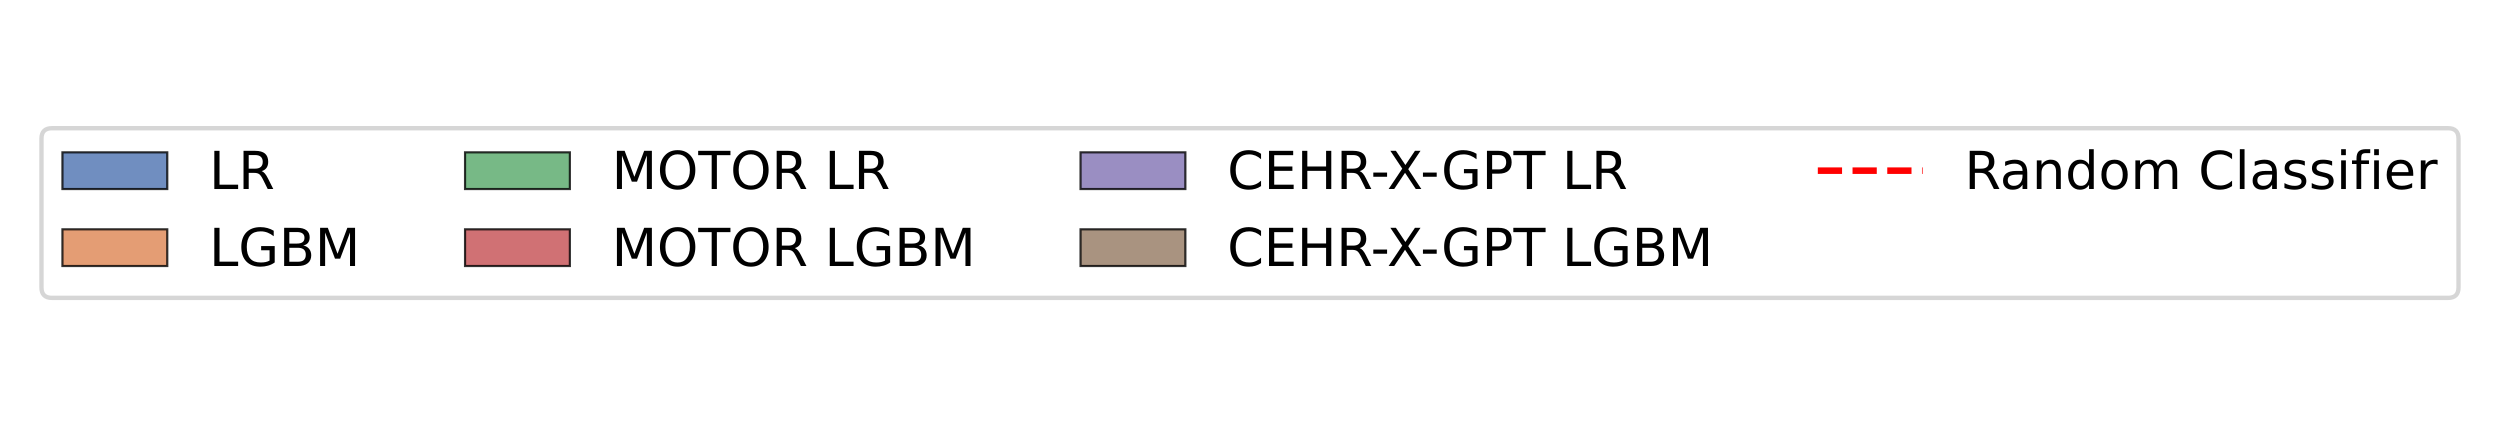
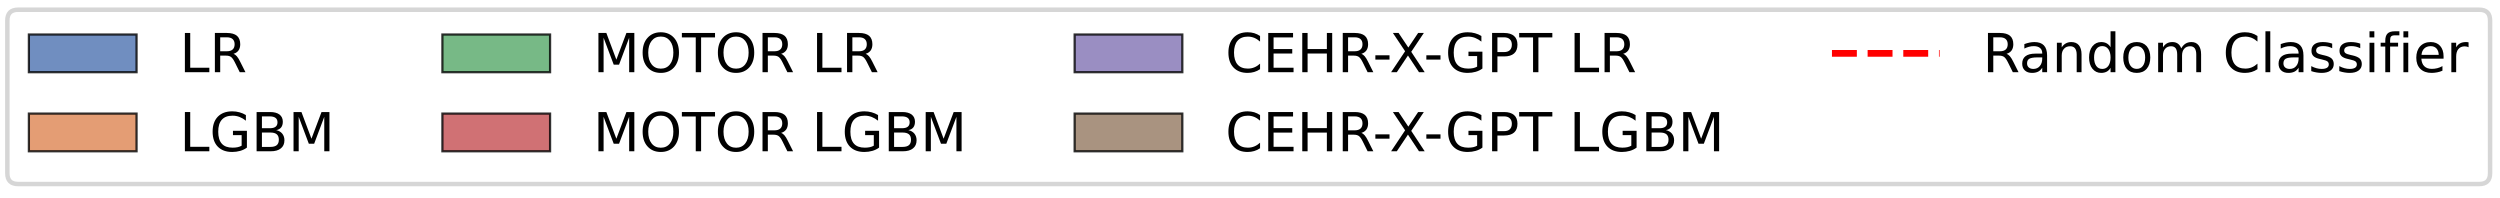
- <svg xmlns="http://www.w3.org/2000/svg" xmlns:xlink="http://www.w3.org/1999/xlink" width="572.4pt" height="97.56pt" viewBox="0 0 572.4 97.56">
+ <svg xmlns="http://www.w3.org/2000/svg" xmlns:xlink="http://www.w3.org/1999/xlink" width="557.257pt" height="44.087pt" viewBox="0 0 557.257 44.087">
  <defs>
    <g>
      <g id="glyph-0-0">
        <path d="M 1.176 -8.746 L 2.363 -8.746 L 2.363 -0.996 L 6.625 -0.996 L 6.625 0 L 1.176 0 Z M 1.176 -8.746 " />
      </g>
      <g id="glyph-0-1">
        <path d="M 5.328 -4.105 C 5.578 -4.008 5.832 -3.828 6.07 -3.551 C 6.312 -3.266 6.551 -2.879 6.793 -2.387 L 7.992 0 L 6.719 0 L 5.605 -2.242 C 5.316 -2.82 5.027 -3.215 4.766 -3.406 C 4.488 -3.602 4.117 -3.695 3.648 -3.695 L 2.363 -3.695 L 2.363 0 L 1.176 0 L 1.176 -8.746 L 3.852 -8.746 C 4.848 -8.746 5.594 -8.531 6.086 -8.125 C 6.574 -7.703 6.828 -7.066 6.828 -6.227 C 6.828 -5.676 6.695 -5.207 6.445 -4.848 C 6.18 -4.488 5.809 -4.234 5.328 -4.105 Z M 2.363 -7.777 L 2.363 -4.668 L 3.852 -4.668 C 4.414 -4.668 4.848 -4.801 5.137 -5.062 C 5.426 -5.328 5.578 -5.711 5.578 -6.227 C 5.578 -6.73 5.426 -7.117 5.137 -7.379 C 4.848 -7.645 4.414 -7.777 3.852 -7.777 Z M 2.363 -7.777 " />
      </g>
      <g id="glyph-0-2">
        <path d="M 7.141 -1.246 L 7.141 -3.602 L 5.207 -3.602 L 5.207 -4.57 L 8.316 -4.57 L 8.316 -0.816 C 7.859 -0.48 7.355 -0.238 6.805 -0.086 C 6.254 0.07 5.664 0.156 5.039 0.156 C 3.672 0.156 2.594 -0.238 1.824 -1.031 C 1.055 -1.824 0.672 -2.941 0.672 -4.367 C 0.672 -5.785 1.055 -6.898 1.824 -7.703 C 2.594 -8.496 3.672 -8.902 5.039 -8.902 C 5.605 -8.902 6.145 -8.832 6.66 -8.688 C 7.176 -8.543 7.656 -8.34 8.09 -8.074 L 8.09 -6.816 C 7.645 -7.176 7.176 -7.453 6.684 -7.645 C 6.191 -7.836 5.676 -7.934 5.137 -7.934 C 4.055 -7.934 3.254 -7.633 2.723 -7.031 C 2.184 -6.434 1.922 -5.543 1.922 -4.367 C 1.922 -3.18 2.184 -2.293 2.723 -1.691 C 3.254 -1.094 4.055 -0.805 5.137 -0.805 C 5.543 -0.805 5.914 -0.84 6.254 -0.91 C 6.59 -0.984 6.875 -1.094 7.141 -1.246 Z M 7.141 -1.246 " />
      </g>
      <g id="glyph-0-3">
        <path d="M 2.363 -4.176 L 2.363 -0.973 L 4.262 -0.973 C 4.895 -0.973 5.363 -1.105 5.676 -1.367 C 5.977 -1.633 6.133 -2.027 6.133 -2.578 C 6.133 -3.121 5.977 -3.516 5.676 -3.781 C 5.363 -4.043 4.895 -4.176 4.262 -4.176 Z M 2.363 -7.777 L 2.363 -5.137 L 4.117 -5.137 C 4.691 -5.137 5.113 -5.242 5.398 -5.461 C 5.688 -5.676 5.832 -6 5.832 -6.457 C 5.832 -6.887 5.688 -7.223 5.398 -7.441 C 5.113 -7.656 4.691 -7.777 4.117 -7.777 Z M 1.176 -8.746 L 4.199 -8.746 C 5.102 -8.746 5.797 -8.555 6.289 -8.184 C 6.77 -7.801 7.02 -7.273 7.02 -6.59 C 7.02 -6.047 6.887 -5.617 6.637 -5.305 C 6.383 -4.992 6.023 -4.789 5.543 -4.715 C 6.121 -4.586 6.574 -4.32 6.898 -3.926 C 7.211 -3.527 7.379 -3.035 7.379 -2.449 C 7.379 -1.656 7.105 -1.055 6.574 -0.637 C 6.047 -0.203 5.293 0 4.32 0 L 1.176 0 Z M 1.176 -8.746 " />
      </g>
      <g id="glyph-0-4">
        <path d="M 1.176 -8.746 L 2.941 -8.746 L 5.172 -2.797 L 7.414 -8.746 L 9.18 -8.746 L 9.18 0 L 8.027 0 L 8.027 -7.68 L 5.773 -1.68 L 4.586 -1.68 L 2.328 -7.68 L 2.328 0 L 1.176 0 Z M 1.176 -8.746 " />
      </g>
      <g id="glyph-0-5">
        <path d="M 4.727 -7.945 C 3.863 -7.945 3.18 -7.621 2.676 -6.984 C 2.172 -6.336 1.922 -5.473 1.922 -4.367 C 1.922 -3.266 2.172 -2.387 2.676 -1.754 C 3.18 -1.105 3.863 -0.793 4.727 -0.793 C 5.578 -0.793 6.266 -1.105 6.77 -1.754 C 7.273 -2.387 7.523 -3.266 7.523 -4.367 C 7.523 -5.473 7.273 -6.336 6.77 -6.984 C 6.266 -7.621 5.578 -7.945 4.727 -7.945 Z M 4.727 -8.902 C 5.953 -8.902 6.926 -8.484 7.668 -7.668 C 8.398 -6.852 8.773 -5.746 8.773 -4.367 C 8.773 -2.977 8.398 -1.883 7.668 -1.066 C 6.926 -0.254 5.953 0.156 4.727 0.156 C 3.492 0.156 2.508 -0.254 1.777 -1.066 C 1.031 -1.883 0.672 -2.977 0.672 -4.367 C 0.672 -5.746 1.031 -6.852 1.777 -7.668 C 2.508 -8.484 3.492 -8.902 4.727 -8.902 Z M 4.727 -8.902 " />
      </g>
      <g id="glyph-0-6">
        <path d="M -0.023 -8.746 L 7.367 -8.746 L 7.367 -7.754 L 4.262 -7.754 L 4.262 0 L 3.07 0 L 3.07 -7.754 L -0.023 -7.754 Z M -0.023 -8.746 " />
      </g>
      <g id="glyph-0-7">
</g>
      <g id="glyph-0-8">
        <path d="M 7.727 -8.074 L 7.727 -6.828 C 7.32 -7.188 6.898 -7.465 6.445 -7.656 C 5.988 -7.836 5.52 -7.934 5.016 -7.934 C 4.008 -7.934 3.238 -7.621 2.711 -7.008 C 2.184 -6.395 1.922 -5.52 1.922 -4.367 C 1.922 -3.215 2.184 -2.328 2.711 -1.715 C 3.238 -1.105 4.008 -0.805 5.016 -0.805 C 5.52 -0.805 5.988 -0.887 6.445 -1.078 C 6.898 -1.262 7.32 -1.535 7.727 -1.906 L 7.727 -0.672 C 7.309 -0.383 6.863 -0.18 6.406 -0.047 C 5.953 0.086 5.461 0.156 4.945 0.156 C 3.625 0.156 2.578 -0.238 1.812 -1.043 C 1.043 -1.848 0.672 -2.953 0.672 -4.367 C 0.672 -5.773 1.043 -6.875 1.812 -7.691 C 2.578 -8.496 3.625 -8.902 4.945 -8.902 C 5.473 -8.902 5.965 -8.832 6.422 -8.699 C 6.875 -8.555 7.32 -8.352 7.727 -8.074 Z M 7.727 -8.074 " />
      </g>
      <g id="glyph-0-9">
        <path d="M 1.176 -8.746 L 6.707 -8.746 L 6.707 -7.754 L 2.363 -7.754 L 2.363 -5.16 L 6.527 -5.16 L 6.527 -4.164 L 2.363 -4.164 L 2.363 -0.996 L 6.816 -0.996 L 6.816 0 L 1.176 0 Z M 1.176 -8.746 " />
      </g>
      <g id="glyph-0-10">
        <path d="M 1.176 -8.746 L 2.363 -8.746 L 2.363 -5.16 L 6.66 -5.16 L 6.66 -8.746 L 7.848 -8.746 L 7.848 0 L 6.66 0 L 6.66 -4.164 L 2.363 -4.164 L 2.363 0 L 1.176 0 Z M 1.176 -8.746 " />
      </g>
      <g id="glyph-0-11">
        <path d="M 0.59 -3.77 L 3.742 -3.77 L 3.742 -2.809 L 0.59 -2.809 Z M 0.59 -3.77 " />
      </g>
      <g id="glyph-0-12">
        <path d="M 0.758 -8.746 L 2.027 -8.746 L 4.199 -5.496 L 6.383 -8.746 L 7.656 -8.746 L 4.848 -4.547 L 7.848 0 L 6.574 0 L 4.117 -3.719 L 1.633 0 L 0.359 0 L 3.48 -4.668 Z M 0.758 -8.746 " />
      </g>
      <g id="glyph-0-13">
        <path d="M 2.363 -7.777 L 2.363 -4.488 L 3.852 -4.488 C 4.402 -4.488 4.824 -4.621 5.125 -4.906 C 5.426 -5.195 5.578 -5.605 5.578 -6.133 C 5.578 -6.66 5.426 -7.055 5.125 -7.344 C 4.824 -7.633 4.402 -7.777 3.852 -7.777 Z M 1.176 -8.746 L 3.852 -8.746 C 4.824 -8.746 5.566 -8.52 6.07 -8.074 C 6.574 -7.633 6.828 -6.984 6.828 -6.133 C 6.828 -5.27 6.574 -4.609 6.07 -4.176 C 5.566 -3.73 4.824 -3.516 3.852 -3.516 L 2.363 -3.516 L 2.363 0 L 1.176 0 Z M 1.176 -8.746 " />
      </g>
      <g id="glyph-0-14">
        <path d="M 4.117 -3.301 C 3.238 -3.301 2.641 -3.191 2.305 -3 C 1.969 -2.797 1.801 -2.461 1.801 -1.98 C 1.801 -1.598 1.922 -1.285 2.172 -1.066 C 2.426 -0.84 2.773 -0.73 3.203 -0.73 C 3.805 -0.73 4.285 -0.938 4.645 -1.367 C 5.004 -1.789 5.184 -2.352 5.184 -3.059 L 5.184 -3.301 Z M 6.266 -3.742 L 6.266 0 L 5.184 0 L 5.184 -0.996 C 4.934 -0.59 4.621 -0.301 4.262 -0.121 C 3.898 0.059 3.445 0.156 2.914 0.156 C 2.242 0.156 1.703 -0.023 1.309 -0.395 C 0.91 -0.77 0.719 -1.273 0.719 -1.906 C 0.719 -2.641 0.961 -3.191 1.465 -3.574 C 1.957 -3.949 2.688 -4.141 3.672 -4.141 L 5.184 -4.141 L 5.184 -4.246 C 5.184 -4.738 5.016 -5.125 4.691 -5.398 C 4.367 -5.664 3.91 -5.809 3.324 -5.809 C 2.941 -5.809 2.578 -5.762 2.219 -5.664 C 1.859 -5.566 1.523 -5.438 1.199 -5.27 L 1.199 -6.266 C 1.586 -6.406 1.969 -6.527 2.34 -6.602 C 2.711 -6.672 3.07 -6.719 3.434 -6.719 C 4.379 -6.719 5.09 -6.469 5.555 -5.977 C 6.023 -5.484 6.266 -4.738 6.266 -3.742 Z M 6.266 -3.742 " />
      </g>
      <g id="glyph-0-15">
        <path d="M 6.59 -3.961 L 6.59 0 L 5.508 0 L 5.508 -3.926 C 5.508 -4.547 5.375 -5.004 5.137 -5.316 C 4.895 -5.629 4.535 -5.785 4.055 -5.785 C 3.469 -5.785 3.012 -5.594 2.676 -5.219 C 2.34 -4.848 2.172 -4.344 2.172 -3.707 L 2.172 0 L 1.094 0 L 1.094 -6.562 L 2.172 -6.562 L 2.172 -5.543 C 2.426 -5.93 2.723 -6.227 3.086 -6.422 C 3.434 -6.613 3.84 -6.719 4.297 -6.719 C 5.039 -6.719 5.617 -6.48 6 -6.012 C 6.383 -5.543 6.59 -4.859 6.59 -3.961 Z M 6.59 -3.961 " />
      </g>
      <g id="glyph-0-16">
        <path d="M 5.449 -5.566 L 5.449 -9.121 L 6.527 -9.121 L 6.527 0 L 5.449 0 L 5.449 -0.984 C 5.219 -0.59 4.934 -0.301 4.586 -0.121 C 4.234 0.059 3.828 0.156 3.348 0.156 C 2.555 0.156 1.906 -0.156 1.402 -0.781 C 0.898 -1.402 0.66 -2.242 0.66 -3.277 C 0.66 -4.309 0.898 -5.137 1.402 -5.773 C 1.906 -6.395 2.555 -6.719 3.348 -6.719 C 3.828 -6.719 4.234 -6.625 4.586 -6.434 C 4.934 -6.238 5.219 -5.953 5.449 -5.566 Z M 1.777 -3.277 C 1.777 -2.484 1.934 -1.859 2.258 -1.402 C 2.578 -0.949 3.023 -0.73 3.602 -0.73 C 4.176 -0.73 4.621 -0.949 4.957 -1.402 C 5.281 -1.859 5.449 -2.484 5.449 -3.277 C 5.449 -4.066 5.281 -4.68 4.957 -5.137 C 4.621 -5.594 4.176 -5.82 3.602 -5.82 C 3.023 -5.82 2.578 -5.594 2.258 -5.137 C 1.934 -4.68 1.777 -4.066 1.777 -3.277 Z M 1.777 -3.277 " />
      </g>
      <g id="glyph-0-17">
        <path d="M 3.672 -5.809 C 3.098 -5.809 2.641 -5.578 2.305 -5.125 C 1.969 -4.668 1.801 -4.055 1.801 -3.277 C 1.801 -2.484 1.957 -1.871 2.293 -1.414 C 2.629 -0.961 3.086 -0.742 3.672 -0.742 C 4.246 -0.742 4.703 -0.961 5.039 -1.414 C 5.375 -1.871 5.543 -2.484 5.543 -3.277 C 5.543 -4.043 5.375 -4.668 5.039 -5.125 C 4.703 -5.578 4.246 -5.809 3.672 -5.809 Z M 3.672 -6.719 C 4.609 -6.719 5.34 -6.406 5.879 -5.809 C 6.406 -5.195 6.684 -4.355 6.684 -3.277 C 6.684 -2.195 6.406 -1.355 5.879 -0.758 C 5.34 -0.145 4.609 0.156 3.672 0.156 C 2.723 0.156 1.98 -0.145 1.453 -0.758 C 0.926 -1.355 0.66 -2.195 0.66 -3.277 C 0.66 -4.355 0.926 -5.195 1.453 -5.809 C 1.98 -6.406 2.723 -6.719 3.672 -6.719 Z M 3.672 -6.719 " />
      </g>
      <g id="glyph-0-18">
        <path d="M 6.238 -5.305 C 6.504 -5.785 6.828 -6.133 7.199 -6.371 C 7.57 -6.602 8.016 -6.719 8.531 -6.719 C 9.203 -6.719 9.73 -6.48 10.105 -6 C 10.477 -5.52 10.668 -4.836 10.668 -3.961 L 10.668 0 L 9.59 0 L 9.59 -3.926 C 9.59 -4.547 9.469 -5.016 9.254 -5.328 C 9.023 -5.629 8.688 -5.785 8.23 -5.785 C 7.668 -5.785 7.223 -5.594 6.898 -5.219 C 6.574 -4.848 6.422 -4.344 6.422 -3.707 L 6.422 0 L 5.34 0 L 5.34 -3.926 C 5.34 -4.547 5.219 -5.016 5.004 -5.328 C 4.777 -5.629 4.43 -5.785 3.973 -5.785 C 3.422 -5.785 2.977 -5.594 2.652 -5.219 C 2.328 -4.848 2.172 -4.344 2.172 -3.707 L 2.172 0 L 1.094 0 L 1.094 -6.562 L 2.172 -6.562 L 2.172 -5.543 C 2.41 -5.941 2.711 -6.238 3.059 -6.434 C 3.395 -6.625 3.805 -6.719 4.285 -6.719 C 4.766 -6.719 5.16 -6.602 5.496 -6.359 C 5.832 -6.121 6.07 -5.762 6.238 -5.305 Z M 6.238 -5.305 " />
      </g>
      <g id="glyph-0-19">
        <path d="M 1.129 -9.121 L 2.207 -9.121 L 2.207 0 L 1.129 0 Z M 1.129 -9.121 " />
      </g>
      <g id="glyph-0-20">
        <path d="M 5.316 -6.371 L 5.316 -5.352 C 5.004 -5.496 4.691 -5.617 4.367 -5.699 C 4.031 -5.773 3.695 -5.82 3.348 -5.82 C 2.809 -5.82 2.398 -5.734 2.137 -5.566 C 1.871 -5.398 1.738 -5.16 1.738 -4.836 C 1.738 -4.586 1.836 -4.391 2.027 -4.246 C 2.219 -4.105 2.605 -3.961 3.18 -3.84 L 3.551 -3.758 C 4.32 -3.59 4.859 -3.348 5.184 -3.059 C 5.496 -2.762 5.664 -2.34 5.664 -1.812 C 5.664 -1.199 5.426 -0.719 4.945 -0.371 C 4.465 -0.012 3.793 0.156 2.953 0.156 C 2.594 0.156 2.23 0.121 1.848 0.059 C 1.465 0 1.066 -0.098 0.648 -0.238 L 0.648 -1.355 C 1.043 -1.141 1.441 -0.984 1.824 -0.887 C 2.207 -0.781 2.594 -0.73 2.977 -0.73 C 3.48 -0.73 3.875 -0.816 4.152 -0.984 C 4.414 -1.152 4.559 -1.402 4.559 -1.727 C 4.559 -2.016 4.453 -2.242 4.262 -2.398 C 4.066 -2.555 3.637 -2.711 2.965 -2.855 L 2.594 -2.941 C 1.922 -3.086 1.43 -3.301 1.141 -3.59 C 0.84 -3.875 0.695 -4.273 0.695 -4.789 C 0.695 -5.398 0.91 -5.879 1.344 -6.215 C 1.777 -6.551 2.398 -6.719 3.215 -6.719 C 3.613 -6.719 3.984 -6.684 4.344 -6.625 C 4.691 -6.562 5.016 -6.48 5.316 -6.371 Z M 5.316 -6.371 " />
      </g>
      <g id="glyph-0-21">
        <path d="M 1.129 -6.562 L 2.207 -6.562 L 2.207 0 L 1.129 0 Z M 1.129 -9.121 L 2.207 -9.121 L 2.207 -7.754 L 1.129 -7.754 Z M 1.129 -9.121 " />
      </g>
      <g id="glyph-0-22">
        <path d="M 4.453 -9.121 L 4.453 -8.219 L 3.422 -8.219 C 3.035 -8.219 2.762 -8.137 2.617 -7.98 C 2.461 -7.824 2.387 -7.547 2.387 -7.141 L 2.387 -6.562 L 4.164 -6.562 L 4.164 -5.723 L 2.387 -5.723 L 2.387 0 L 1.309 0 L 1.309 -5.723 L 0.277 -5.723 L 0.277 -6.562 L 1.309 -6.562 L 1.309 -7.02 C 1.309 -7.738 1.477 -8.281 1.812 -8.617 C 2.148 -8.953 2.688 -9.121 3.434 -9.121 Z M 4.453 -9.121 " />
      </g>
      <g id="glyph-0-23">
        <path d="M 6.742 -3.551 L 6.742 -3.023 L 1.789 -3.023 C 1.836 -2.281 2.051 -1.703 2.461 -1.32 C 2.855 -0.938 3.406 -0.742 4.129 -0.742 C 4.535 -0.742 4.945 -0.793 5.328 -0.887 C 5.711 -0.984 6.109 -1.141 6.492 -1.355 L 6.492 -0.336 C 6.109 -0.168 5.711 -0.035 5.305 0.035 C 4.895 0.109 4.477 0.156 4.066 0.156 C 3.012 0.156 2.184 -0.145 1.57 -0.742 C 0.961 -1.344 0.66 -2.172 0.66 -3.215 C 0.66 -4.285 0.949 -5.137 1.523 -5.773 C 2.102 -6.395 2.891 -6.719 3.875 -6.719 C 4.766 -6.719 5.461 -6.434 5.977 -5.867 C 6.48 -5.293 6.742 -4.523 6.742 -3.551 Z M 5.664 -3.863 C 5.652 -4.453 5.484 -4.922 5.172 -5.281 C 4.848 -5.629 4.414 -5.809 3.887 -5.809 C 3.289 -5.809 2.809 -5.629 2.449 -5.293 C 2.09 -4.957 1.871 -4.477 1.824 -3.863 Z M 5.664 -3.863 " />
      </g>
      <g id="glyph-0-24">
        <path d="M 4.934 -5.555 C 4.812 -5.629 4.68 -5.676 4.535 -5.711 C 4.391 -5.734 4.234 -5.762 4.066 -5.762 C 3.457 -5.762 2.988 -5.555 2.664 -5.16 C 2.328 -4.766 2.172 -4.199 2.172 -3.457 L 2.172 0 L 1.094 0 L 1.094 -6.562 L 2.172 -6.562 L 2.172 -5.543 C 2.387 -5.941 2.688 -6.238 3.047 -6.434 C 3.406 -6.625 3.852 -6.719 4.379 -6.719 C 4.453 -6.719 4.535 -6.707 4.633 -6.707 C 4.715 -6.695 4.812 -6.684 4.934 -6.66 Z M 4.934 -5.555 " />
      </g>
    </g>
    <clipPath id="clip-0">
-       <path clip-rule="nonzero" d="M 0 0 L 572.398 0 L 572.398 97.559 L 0 97.559 Z M 0 0 " />
+       <path clip-rule="nonzero" d="M 0 0 L 557.258 0 L 557.258 44.086 L 0 44.086 Z M 0 0 " />
    </clipPath>
    <clipPath id="clip-1">
-       <path clip-rule="nonzero" d="M 0 15 L 572.398 15 L 572.398 83 L 0 83 Z M 0 15 " />
+       <path clip-rule="nonzero" d="M 0 0 L 557.258 0 L 557.258 44.086 L 0 44.086 Z M 0 0 " />
    </clipPath>
  </defs>
  <g clip-path="url(#clip-0)">
-     <path fill-rule="nonzero" fill="rgb(100%, 100%, 100%)" fill-opacity="1" d="M 0 97.559 L 572.398 97.559 L 572.398 0 L 0 0 Z M 0 97.559 " />
-   </g>
-   <path fill-rule="nonzero" fill="rgb(100%, 100%, 100%)" fill-opacity="0.8" d="M 11.898 68.203 L 560.504 68.203 C 562.102 68.203 562.902 67.406 562.902 65.805 L 562.902 31.754 C 562.902 30.156 562.102 29.355 560.504 29.355 L 11.898 29.355 C 10.297 29.355 9.496 30.156 9.496 31.754 L 9.496 65.805 C 9.496 67.406 10.297 68.203 11.898 68.203 Z M 11.898 68.203 " />
+     <rect x="-55.726" y="-4.409" width="668.709" height="52.904" fill="rgb(100%, 100%, 100%)" fill-opacity="1" />
+   </g>
+   <path fill-rule="nonzero" fill="rgb(100%, 100%, 100%)" fill-opacity="0.8" d="M 4.035 41.02 L 552.645 41.02 C 554.242 41.02 555.043 40.219 555.043 38.617 L 555.043 4.57 C 555.043 2.969 554.242 2.168 552.645 2.168 L 4.035 2.168 C 2.438 2.168 1.637 2.969 1.637 4.57 L 1.637 38.617 C 1.637 40.219 2.438 41.02 4.035 41.02 Z M 4.035 41.02 " />
  <g clip-path="url(#clip-1)">
-     <path fill="none" stroke-width="1" stroke-linecap="butt" stroke-linejoin="miter" stroke="rgb(79.999%, 79.999%, 79.999%)" stroke-opacity="0.8" stroke-miterlimit="10" d="M 11.898 29.357 L 560.504 29.357 C 562.102 29.357 562.902 30.154 562.902 31.755 L 562.902 65.806 C 562.902 67.404 562.102 68.205 560.504 68.205 L 11.898 68.205 C 10.297 68.205 9.496 67.404 9.496 65.806 L 9.496 31.755 C 9.496 30.154 10.297 29.357 11.898 29.357 Z M 11.898 29.357 " transform="matrix(1, 0, 0, -1, 0, 97.56)" />
-   </g>
-   <path fill-rule="nonzero" fill="rgb(29.803%, 44.705%, 69.019%)" fill-opacity="0.8" stroke-width="0.5" stroke-linecap="butt" stroke-linejoin="miter" stroke="rgb(0%, 0%, 0%)" stroke-opacity="0.8" stroke-miterlimit="10" d="M 14.297 54.279 L 38.297 54.279 L 38.297 62.681 L 14.297 62.681 Z M 14.297 54.279 " transform="matrix(1, 0, 0, -1, 0, 97.56)" />
-   <g fill="rgb(0%, 0%, 0%)" fill-opacity="1">
-     <use xlink:href="#glyph-0-0" x="47.897" y="43.28" />
-     <use xlink:href="#glyph-0-1" x="54.581" y="43.28" />
-   </g>
-   <path fill-rule="nonzero" fill="rgb(86.665%, 51.764%, 32.156%)" fill-opacity="0.8" stroke-width="0.5" stroke-linecap="butt" stroke-linejoin="miter" stroke="rgb(0%, 0%, 0%)" stroke-opacity="0.8" stroke-miterlimit="10" d="M 14.297 36.654 L 38.297 36.654 L 38.297 45.056 L 14.297 45.056 Z M 14.297 36.654 " transform="matrix(1, 0, 0, -1, 0, 97.56)" />
-   <g fill="rgb(0%, 0%, 0%)" fill-opacity="1">
-     <use xlink:href="#glyph-0-0" x="47.897" y="60.905" />
-     <use xlink:href="#glyph-0-2" x="54.581" y="60.905" />
-     <use xlink:href="#glyph-0-3" x="63.881" y="60.905" />
-     <use xlink:href="#glyph-0-4" x="72.113" y="60.905" />
-   </g>
-   <path fill-rule="nonzero" fill="rgb(33.333%, 65.881%, 40.784%)" fill-opacity="0.8" stroke-width="0.5" stroke-linecap="butt" stroke-linejoin="miter" stroke="rgb(0%, 0%, 0%)" stroke-opacity="0.8" stroke-miterlimit="10" d="M 106.477 54.279 L 130.477 54.279 L 130.477 62.681 L 106.477 62.681 Z M 106.477 54.279 " transform="matrix(1, 0, 0, -1, 0, 97.56)" />
-   <g fill="rgb(0%, 0%, 0%)" fill-opacity="1">
-     <use xlink:href="#glyph-0-4" x="140.075" y="43.28" />
-     <use xlink:href="#glyph-0-5" x="150.431" y="43.28" />
-     <use xlink:href="#glyph-0-6" x="159.875" y="43.28" />
-     <use xlink:href="#glyph-0-5" x="167.207" y="43.28" />
-     <use xlink:href="#glyph-0-1" x="176.651" y="43.28" />
-     <use xlink:href="#glyph-0-7" x="184.991" y="43.28" />
-     <use xlink:href="#glyph-0-0" x="188.807" y="43.28" />
-     <use xlink:href="#glyph-0-1" x="195.491" y="43.28" />
-   </g>
-   <path fill-rule="nonzero" fill="rgb(76.862%, 30.588%, 32.156%)" fill-opacity="0.8" stroke-width="0.5" stroke-linecap="butt" stroke-linejoin="miter" stroke="rgb(0%, 0%, 0%)" stroke-opacity="0.8" stroke-miterlimit="10" d="M 106.477 36.654 L 130.477 36.654 L 130.477 45.056 L 106.477 45.056 Z M 106.477 36.654 " transform="matrix(1, 0, 0, -1, 0, 97.56)" />
-   <g fill="rgb(0%, 0%, 0%)" fill-opacity="1">
-     <use xlink:href="#glyph-0-4" x="140.075" y="60.905" />
-     <use xlink:href="#glyph-0-5" x="150.431" y="60.905" />
-     <use xlink:href="#glyph-0-6" x="159.875" y="60.905" />
-     <use xlink:href="#glyph-0-5" x="167.207" y="60.905" />
-     <use xlink:href="#glyph-0-1" x="176.651" y="60.905" />
-     <use xlink:href="#glyph-0-7" x="184.991" y="60.905" />
-     <use xlink:href="#glyph-0-0" x="188.807" y="60.905" />
-     <use xlink:href="#glyph-0-2" x="195.491" y="60.905" />
-     <use xlink:href="#glyph-0-3" x="204.791" y="60.905" />
-     <use xlink:href="#glyph-0-4" x="213.023" y="60.905" />
-   </g>
-   <path fill-rule="nonzero" fill="rgb(50.587%, 44.705%, 70.195%)" fill-opacity="0.8" stroke-width="0.5" stroke-linecap="butt" stroke-linejoin="miter" stroke="rgb(0%, 0%, 0%)" stroke-opacity="0.8" stroke-miterlimit="10" d="M 247.402 54.279 L 271.402 54.279 L 271.402 62.681 L 247.402 62.681 Z M 247.402 54.279 " transform="matrix(1, 0, 0, -1, 0, 97.56)" />
-   <g fill="rgb(0%, 0%, 0%)" fill-opacity="1">
-     <use xlink:href="#glyph-0-8" x="281.003" y="43.28" />
-     <use xlink:href="#glyph-0-9" x="289.379" y="43.28" />
-     <use xlink:href="#glyph-0-10" x="296.963" y="43.28" />
-     <use xlink:href="#glyph-0-1" x="305.987" y="43.28" />
-   </g>
-   <g fill="rgb(0%, 0%, 0%)" fill-opacity="1">
-     <use xlink:href="#glyph-0-11" x="313.843" y="43.28" />
-   </g>
-   <g fill="rgb(0%, 0%, 0%)" fill-opacity="1">
-     <use xlink:href="#glyph-0-12" x="317.581" y="43.28" />
-   </g>
-   <g fill="rgb(0%, 0%, 0%)" fill-opacity="1">
-     <use xlink:href="#glyph-0-11" x="325.207" y="43.28" />
-   </g>
-   <g fill="rgb(0%, 0%, 0%)" fill-opacity="1">
-     <use xlink:href="#glyph-0-2" x="329.977" y="43.28" />
-     <use xlink:href="#glyph-0-13" x="339.277" y="43.28" />
-     <use xlink:href="#glyph-0-6" x="346.513" y="43.28" />
-     <use xlink:href="#glyph-0-7" x="353.845" y="43.28" />
-     <use xlink:href="#glyph-0-0" x="357.661" y="43.28" />
-     <use xlink:href="#glyph-0-1" x="364.345" y="43.28" />
-   </g>
-   <path fill-rule="nonzero" fill="rgb(57.646%, 47.058%, 37.646%)" fill-opacity="0.8" stroke-width="0.5" stroke-linecap="butt" stroke-linejoin="miter" stroke="rgb(0%, 0%, 0%)" stroke-opacity="0.8" stroke-miterlimit="10" d="M 247.402 36.654 L 271.402 36.654 L 271.402 45.056 L 247.402 45.056 Z M 247.402 36.654 " transform="matrix(1, 0, 0, -1, 0, 97.56)" />
-   <g fill="rgb(0%, 0%, 0%)" fill-opacity="1">
-     <use xlink:href="#glyph-0-8" x="281.003" y="60.905" />
-     <use xlink:href="#glyph-0-9" x="289.379" y="60.905" />
-     <use xlink:href="#glyph-0-10" x="296.963" y="60.905" />
-     <use xlink:href="#glyph-0-1" x="305.987" y="60.905" />
-   </g>
-   <g fill="rgb(0%, 0%, 0%)" fill-opacity="1">
-     <use xlink:href="#glyph-0-11" x="313.843" y="60.905" />
-   </g>
-   <g fill="rgb(0%, 0%, 0%)" fill-opacity="1">
-     <use xlink:href="#glyph-0-12" x="317.581" y="60.905" />
-   </g>
-   <g fill="rgb(0%, 0%, 0%)" fill-opacity="1">
-     <use xlink:href="#glyph-0-11" x="325.207" y="60.905" />
-   </g>
-   <g fill="rgb(0%, 0%, 0%)" fill-opacity="1">
-     <use xlink:href="#glyph-0-2" x="329.977" y="60.905" />
-     <use xlink:href="#glyph-0-13" x="339.277" y="60.905" />
-     <use xlink:href="#glyph-0-6" x="346.513" y="60.905" />
-     <use xlink:href="#glyph-0-7" x="353.845" y="60.905" />
-     <use xlink:href="#glyph-0-0" x="357.661" y="60.905" />
-     <use xlink:href="#glyph-0-2" x="364.345" y="60.905" />
-     <use xlink:href="#glyph-0-3" x="373.645" y="60.905" />
-     <use xlink:href="#glyph-0-4" x="381.877" y="60.905" />
-   </g>
-   <path fill="none" stroke-width="1.5" stroke-linecap="butt" stroke-linejoin="round" stroke="rgb(100%, 0%, 0%)" stroke-opacity="1" stroke-dasharray="5.55 2.4" stroke-miterlimit="10" d="M 416.207 58.482 L 440.207 58.482 " transform="matrix(1, 0, 0, -1, 0, 97.56)" />
-   <g fill="rgb(0%, 0%, 0%)" fill-opacity="1">
-     <use xlink:href="#glyph-0-1" x="449.806" y="43.28" />
-   </g>
-   <g fill="rgb(0%, 0%, 0%)" fill-opacity="1">
-     <use xlink:href="#glyph-0-14" x="457.896" y="43.28" />
-     <use xlink:href="#glyph-0-15" x="465.252" y="43.28" />
-     <use xlink:href="#glyph-0-16" x="472.86" y="43.28" />
-     <use xlink:href="#glyph-0-17" x="480.48" y="43.28" />
-     <use xlink:href="#glyph-0-18" x="487.824" y="43.28" />
-     <use xlink:href="#glyph-0-7" x="499.512" y="43.28" />
-     <use xlink:href="#glyph-0-8" x="503.328" y="43.28" />
-     <use xlink:href="#glyph-0-19" x="511.704" y="43.28" />
-     <use xlink:href="#glyph-0-14" x="515.04" y="43.28" />
-     <use xlink:href="#glyph-0-20" x="522.396" y="43.28" />
-     <use xlink:href="#glyph-0-20" x="528.648" y="43.28" />
-     <use xlink:href="#glyph-0-21" x="534.9" y="43.28" />
-     <use xlink:href="#glyph-0-22" x="538.236" y="43.28" />
-     <use xlink:href="#glyph-0-21" x="542.46" y="43.28" />
-     <use xlink:href="#glyph-0-23" x="545.796" y="43.28" />
-     <use xlink:href="#glyph-0-24" x="553.176" y="43.28" />
+     <path fill="none" stroke-width="1" stroke-linecap="butt" stroke-linejoin="miter" stroke="rgb(79.999%, 79.999%, 79.999%)" stroke-opacity="0.8" stroke-miterlimit="10" d="M 11.895 29.354 L 560.505 29.354 C 562.102 29.354 562.903 30.155 562.903 31.757 L 562.903 65.804 C 562.903 67.405 562.102 68.206 560.505 68.206 L 11.895 68.206 C 10.298 68.206 9.497 67.405 9.497 65.804 L 9.497 31.757 C 9.497 30.155 10.298 29.354 11.895 29.354 Z M 11.895 29.354 " transform="matrix(1, 0, 0, -1, -7.860236, 70.37395)" />
+   </g>
+   <path fill-rule="nonzero" fill="rgb(29.803%, 44.705%, 69.019%)" fill-opacity="0.8" stroke-width="0.5" stroke-linecap="butt" stroke-linejoin="miter" stroke="rgb(0%, 0%, 0%)" stroke-opacity="0.8" stroke-miterlimit="10" d="M 14.298 54.28 L 38.298 54.28 L 38.298 62.679 L 14.298 62.679 Z M 14.298 54.28 " transform="matrix(1, 0, 0, -1, -7.860236, 70.37395)" />
+   <g fill="rgb(0%, 0%, 0%)" fill-opacity="1">
+     <use xlink:href="#glyph-0-0" x="40.037" y="16.094" />
+     <use xlink:href="#glyph-0-1" x="46.721" y="16.094" />
+   </g>
+   <path fill-rule="nonzero" fill="rgb(86.665%, 51.764%, 32.156%)" fill-opacity="0.8" stroke-width="0.5" stroke-linecap="butt" stroke-linejoin="miter" stroke="rgb(0%, 0%, 0%)" stroke-opacity="0.8" stroke-miterlimit="10" d="M 14.298 36.655 L 38.298 36.655 L 38.298 45.054 L 14.298 45.054 Z M 14.298 36.655 " transform="matrix(1, 0, 0, -1, -7.860236, 70.37395)" />
+   <g fill="rgb(0%, 0%, 0%)" fill-opacity="1">
+     <use xlink:href="#glyph-0-0" x="40.037" y="33.719" />
+     <use xlink:href="#glyph-0-2" x="46.721" y="33.719" />
+     <use xlink:href="#glyph-0-3" x="56.021" y="33.719" />
+     <use xlink:href="#glyph-0-4" x="64.253" y="33.719" />
+   </g>
+   <path fill-rule="nonzero" fill="rgb(33.333%, 65.881%, 40.784%)" fill-opacity="0.8" stroke-width="0.5" stroke-linecap="butt" stroke-linejoin="miter" stroke="rgb(0%, 0%, 0%)" stroke-opacity="0.8" stroke-miterlimit="10" d="M 106.474 54.28 L 130.474 54.28 L 130.474 62.679 L 106.474 62.679 Z M 106.474 54.28 " transform="matrix(1, 0, 0, -1, -7.860236, 70.37395)" />
+   <g fill="rgb(0%, 0%, 0%)" fill-opacity="1">
+     <use xlink:href="#glyph-0-4" x="132.215" y="16.094" />
+     <use xlink:href="#glyph-0-5" x="142.571" y="16.094" />
+     <use xlink:href="#glyph-0-6" x="152.015" y="16.094" />
+     <use xlink:href="#glyph-0-5" x="159.347" y="16.094" />
+     <use xlink:href="#glyph-0-1" x="168.791" y="16.094" />
+     <use xlink:href="#glyph-0-7" x="177.131" y="16.094" />
+     <use xlink:href="#glyph-0-0" x="180.947" y="16.094" />
+     <use xlink:href="#glyph-0-1" x="187.631" y="16.094" />
+   </g>
+   <path fill-rule="nonzero" fill="rgb(76.862%, 30.588%, 32.156%)" fill-opacity="0.8" stroke-width="0.5" stroke-linecap="butt" stroke-linejoin="miter" stroke="rgb(0%, 0%, 0%)" stroke-opacity="0.8" stroke-miterlimit="10" d="M 106.474 36.655 L 130.474 36.655 L 130.474 45.054 L 106.474 45.054 Z M 106.474 36.655 " transform="matrix(1, 0, 0, -1, -7.860236, 70.37395)" />
+   <g fill="rgb(0%, 0%, 0%)" fill-opacity="1">
+     <use xlink:href="#glyph-0-4" x="132.215" y="33.719" />
+     <use xlink:href="#glyph-0-5" x="142.571" y="33.719" />
+     <use xlink:href="#glyph-0-6" x="152.015" y="33.719" />
+     <use xlink:href="#glyph-0-5" x="159.347" y="33.719" />
+     <use xlink:href="#glyph-0-1" x="168.791" y="33.719" />
+     <use xlink:href="#glyph-0-7" x="177.131" y="33.719" />
+     <use xlink:href="#glyph-0-0" x="180.947" y="33.719" />
+     <use xlink:href="#glyph-0-2" x="187.631" y="33.719" />
+     <use xlink:href="#glyph-0-3" x="196.931" y="33.719" />
+     <use xlink:href="#glyph-0-4" x="205.163" y="33.719" />
+   </g>
+   <path fill-rule="nonzero" fill="rgb(50.587%, 44.705%, 70.195%)" fill-opacity="0.8" stroke-width="0.5" stroke-linecap="butt" stroke-linejoin="miter" stroke="rgb(0%, 0%, 0%)" stroke-opacity="0.8" stroke-miterlimit="10" d="M 247.403 54.28 L 271.403 54.28 L 271.403 62.679 L 247.403 62.679 Z M 247.403 54.28 " transform="matrix(1, 0, 0, -1, -7.860236, 70.37395)" />
+   <g fill="rgb(0%, 0%, 0%)" fill-opacity="1">
+     <use xlink:href="#glyph-0-8" x="273.143" y="16.094" />
+     <use xlink:href="#glyph-0-9" x="281.519" y="16.094" />
+     <use xlink:href="#glyph-0-10" x="289.103" y="16.094" />
+     <use xlink:href="#glyph-0-1" x="298.127" y="16.094" />
+   </g>
+   <g fill="rgb(0%, 0%, 0%)" fill-opacity="1">
+     <use xlink:href="#glyph-0-11" x="305.983" y="16.094" />
+   </g>
+   <g fill="rgb(0%, 0%, 0%)" fill-opacity="1">
+     <use xlink:href="#glyph-0-12" x="309.721" y="16.094" />
+   </g>
+   <g fill="rgb(0%, 0%, 0%)" fill-opacity="1">
+     <use xlink:href="#glyph-0-11" x="317.347" y="16.094" />
+   </g>
+   <g fill="rgb(0%, 0%, 0%)" fill-opacity="1">
+     <use xlink:href="#glyph-0-2" x="322.117" y="16.094" />
+     <use xlink:href="#glyph-0-13" x="331.417" y="16.094" />
+     <use xlink:href="#glyph-0-6" x="338.653" y="16.094" />
+     <use xlink:href="#glyph-0-7" x="345.985" y="16.094" />
+     <use xlink:href="#glyph-0-0" x="349.801" y="16.094" />
+     <use xlink:href="#glyph-0-1" x="356.485" y="16.094" />
+   </g>
+   <path fill-rule="nonzero" fill="rgb(57.646%, 47.058%, 37.646%)" fill-opacity="0.8" stroke-width="0.5" stroke-linecap="butt" stroke-linejoin="miter" stroke="rgb(0%, 0%, 0%)" stroke-opacity="0.8" stroke-miterlimit="10" d="M 247.403 36.655 L 271.403 36.655 L 271.403 45.054 L 247.403 45.054 Z M 247.403 36.655 " transform="matrix(1, 0, 0, -1, -7.860236, 70.37395)" />
+   <g fill="rgb(0%, 0%, 0%)" fill-opacity="1">
+     <use xlink:href="#glyph-0-8" x="273.143" y="33.719" />
+     <use xlink:href="#glyph-0-9" x="281.519" y="33.719" />
+     <use xlink:href="#glyph-0-10" x="289.103" y="33.719" />
+     <use xlink:href="#glyph-0-1" x="298.127" y="33.719" />
+   </g>
+   <g fill="rgb(0%, 0%, 0%)" fill-opacity="1">
+     <use xlink:href="#glyph-0-11" x="305.983" y="33.719" />
+   </g>
+   <g fill="rgb(0%, 0%, 0%)" fill-opacity="1">
+     <use xlink:href="#glyph-0-12" x="309.721" y="33.719" />
+   </g>
+   <g fill="rgb(0%, 0%, 0%)" fill-opacity="1">
+     <use xlink:href="#glyph-0-11" x="317.347" y="33.719" />
+   </g>
+   <g fill="rgb(0%, 0%, 0%)" fill-opacity="1">
+     <use xlink:href="#glyph-0-2" x="322.117" y="33.719" />
+     <use xlink:href="#glyph-0-13" x="331.417" y="33.719" />
+     <use xlink:href="#glyph-0-6" x="338.653" y="33.719" />
+     <use xlink:href="#glyph-0-7" x="345.985" y="33.719" />
+     <use xlink:href="#glyph-0-0" x="349.801" y="33.719" />
+     <use xlink:href="#glyph-0-2" x="356.485" y="33.719" />
+     <use xlink:href="#glyph-0-3" x="365.785" y="33.719" />
+     <use xlink:href="#glyph-0-4" x="374.017" y="33.719" />
+   </g>
+   <path fill="none" stroke-width="1.5" stroke-linecap="butt" stroke-linejoin="round" stroke="rgb(100%, 0%, 0%)" stroke-opacity="1" stroke-dasharray="5.55 2.4" stroke-miterlimit="10" d="M 416.208 58.479 L 440.208 58.479 " transform="matrix(1, 0, 0, -1, -7.860236, 70.37395)" />
+   <g fill="rgb(0%, 0%, 0%)" fill-opacity="1">
+     <use xlink:href="#glyph-0-1" x="441.946" y="16.094" />
+   </g>
+   <g fill="rgb(0%, 0%, 0%)" fill-opacity="1">
+     <use xlink:href="#glyph-0-14" x="450.036" y="16.094" />
+     <use xlink:href="#glyph-0-15" x="457.392" y="16.094" />
+     <use xlink:href="#glyph-0-16" x="465" y="16.094" />
+     <use xlink:href="#glyph-0-17" x="472.62" y="16.094" />
+     <use xlink:href="#glyph-0-18" x="479.964" y="16.094" />
+     <use xlink:href="#glyph-0-7" x="491.652" y="16.094" />
+     <use xlink:href="#glyph-0-8" x="495.468" y="16.094" />
+     <use xlink:href="#glyph-0-19" x="503.844" y="16.094" />
+     <use xlink:href="#glyph-0-14" x="507.18" y="16.094" />
+     <use xlink:href="#glyph-0-20" x="514.536" y="16.094" />
+     <use xlink:href="#glyph-0-20" x="520.788" y="16.094" />
+     <use xlink:href="#glyph-0-21" x="527.04" y="16.094" />
+     <use xlink:href="#glyph-0-22" x="530.376" y="16.094" />
+     <use xlink:href="#glyph-0-21" x="534.6" y="16.094" />
+     <use xlink:href="#glyph-0-23" x="537.936" y="16.094" />
+     <use xlink:href="#glyph-0-24" x="545.316" y="16.094" />
  </g>
</svg>
